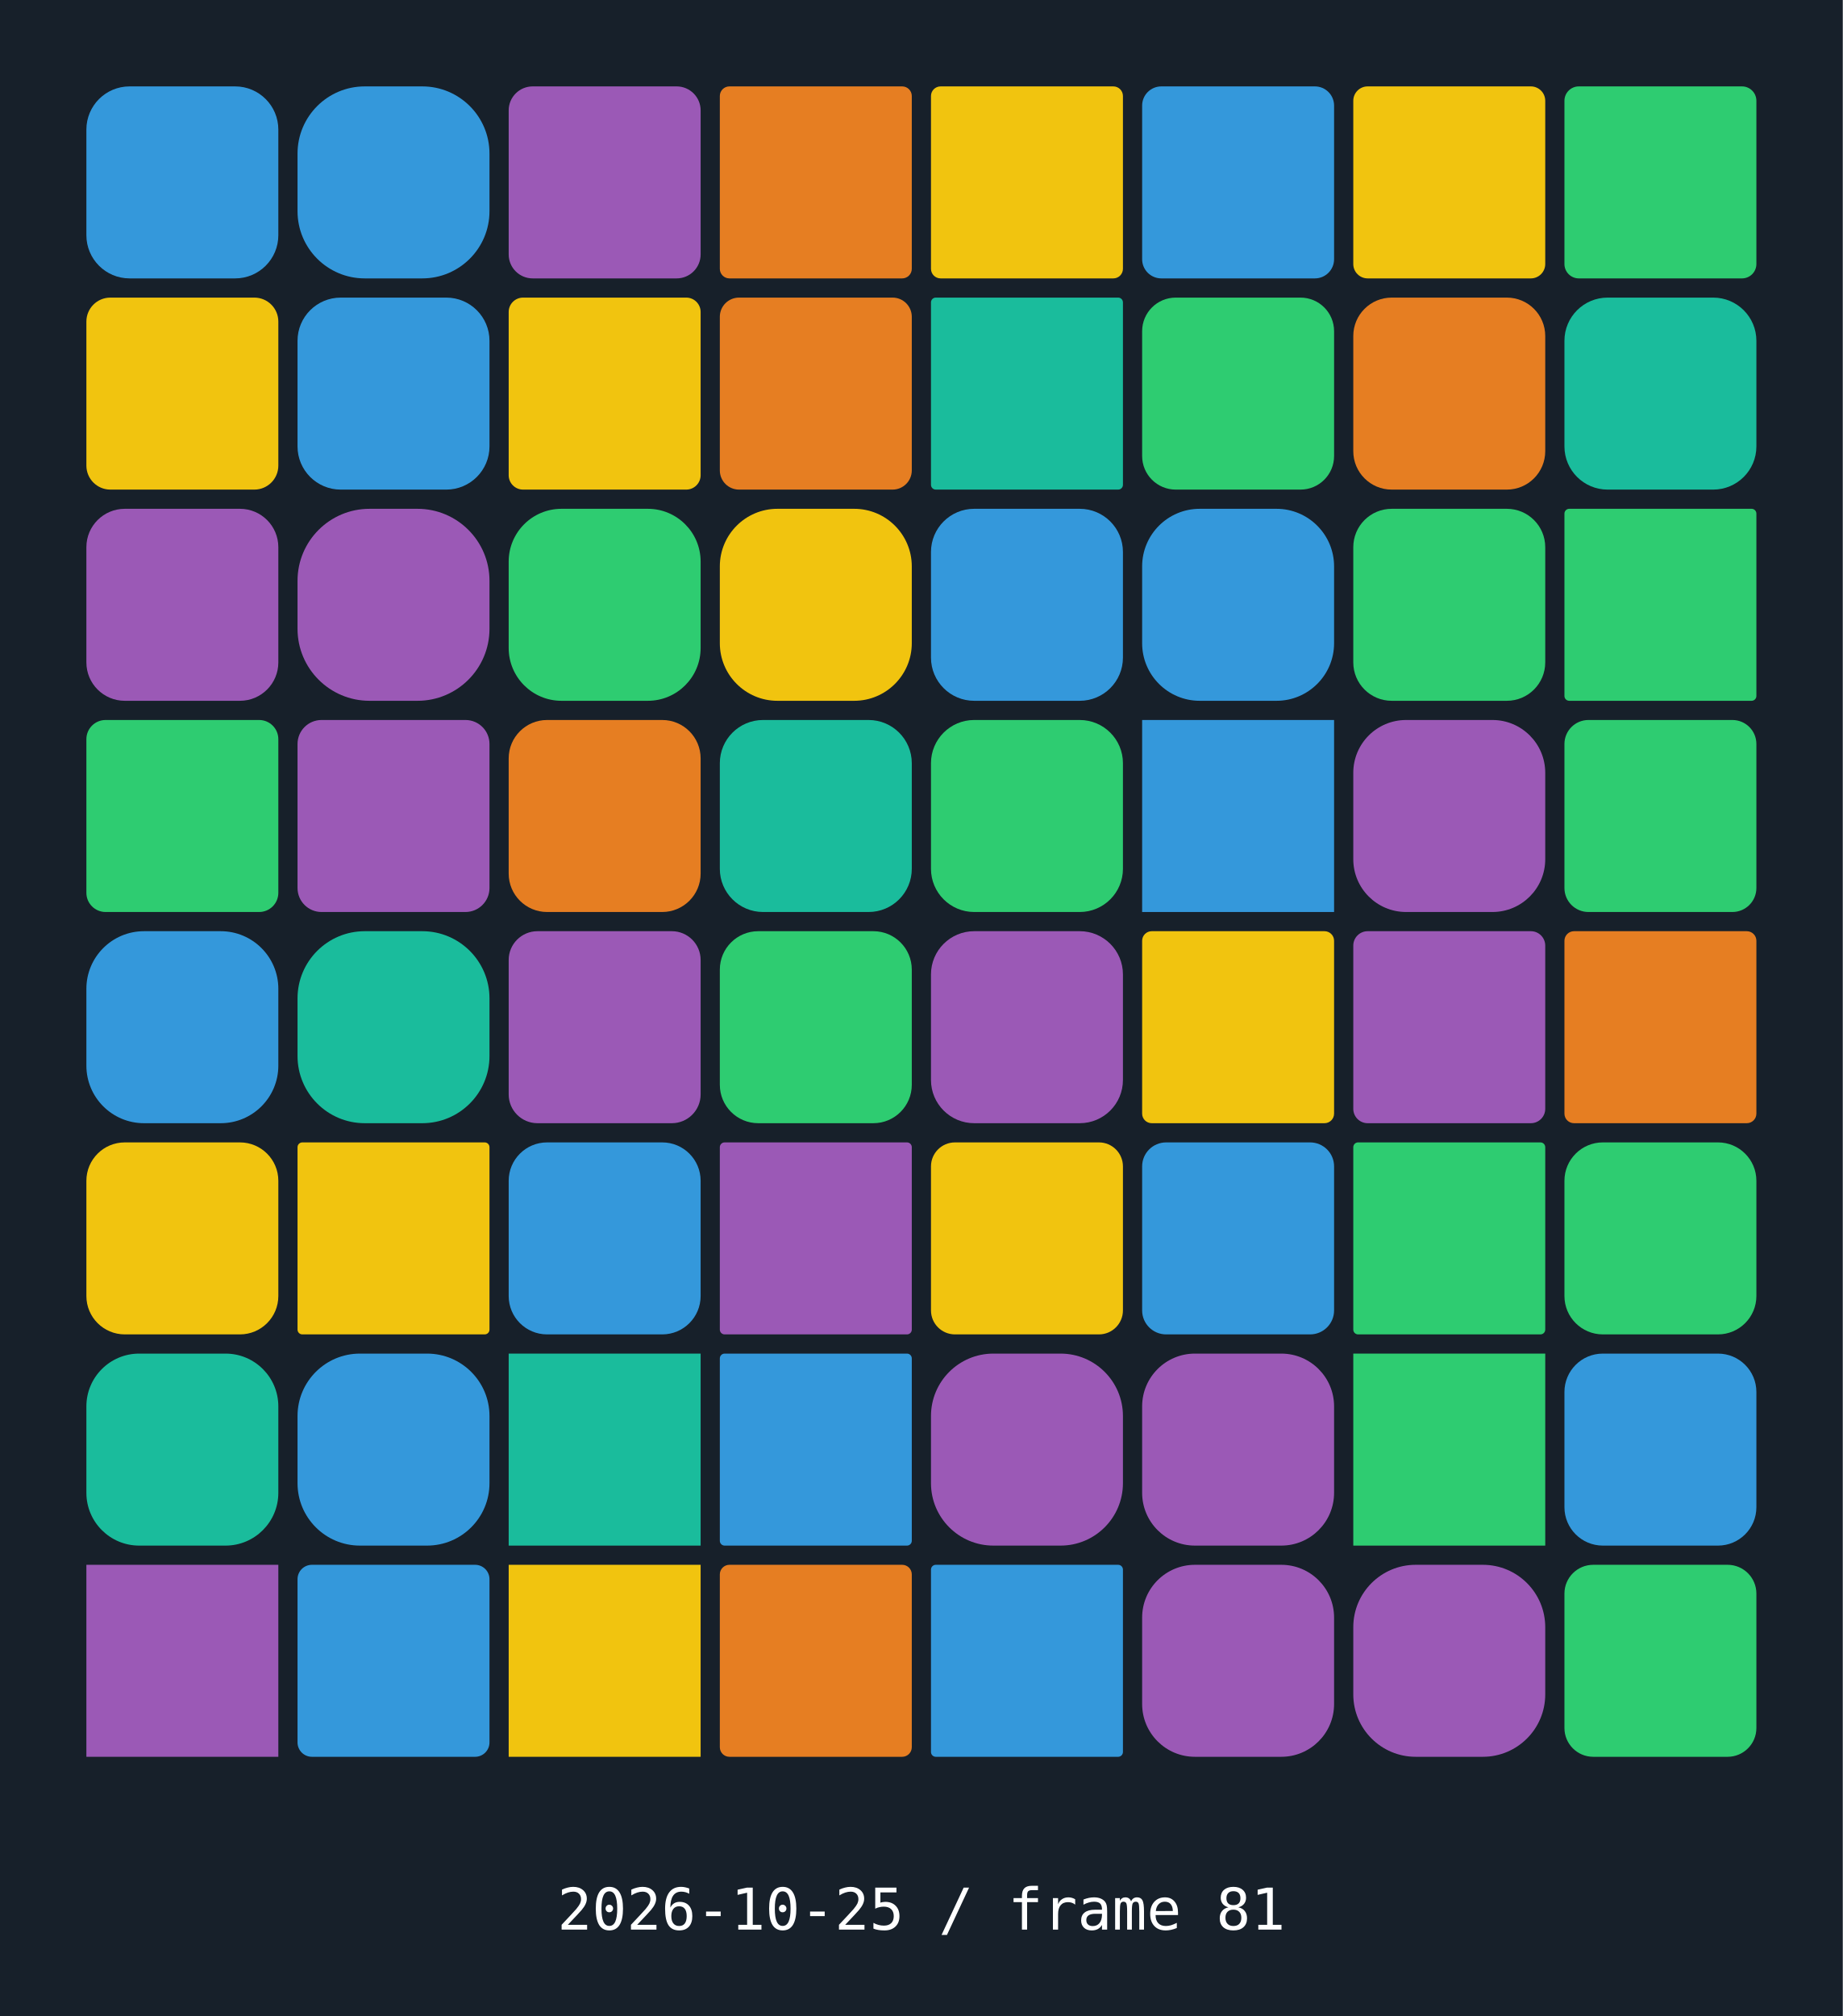
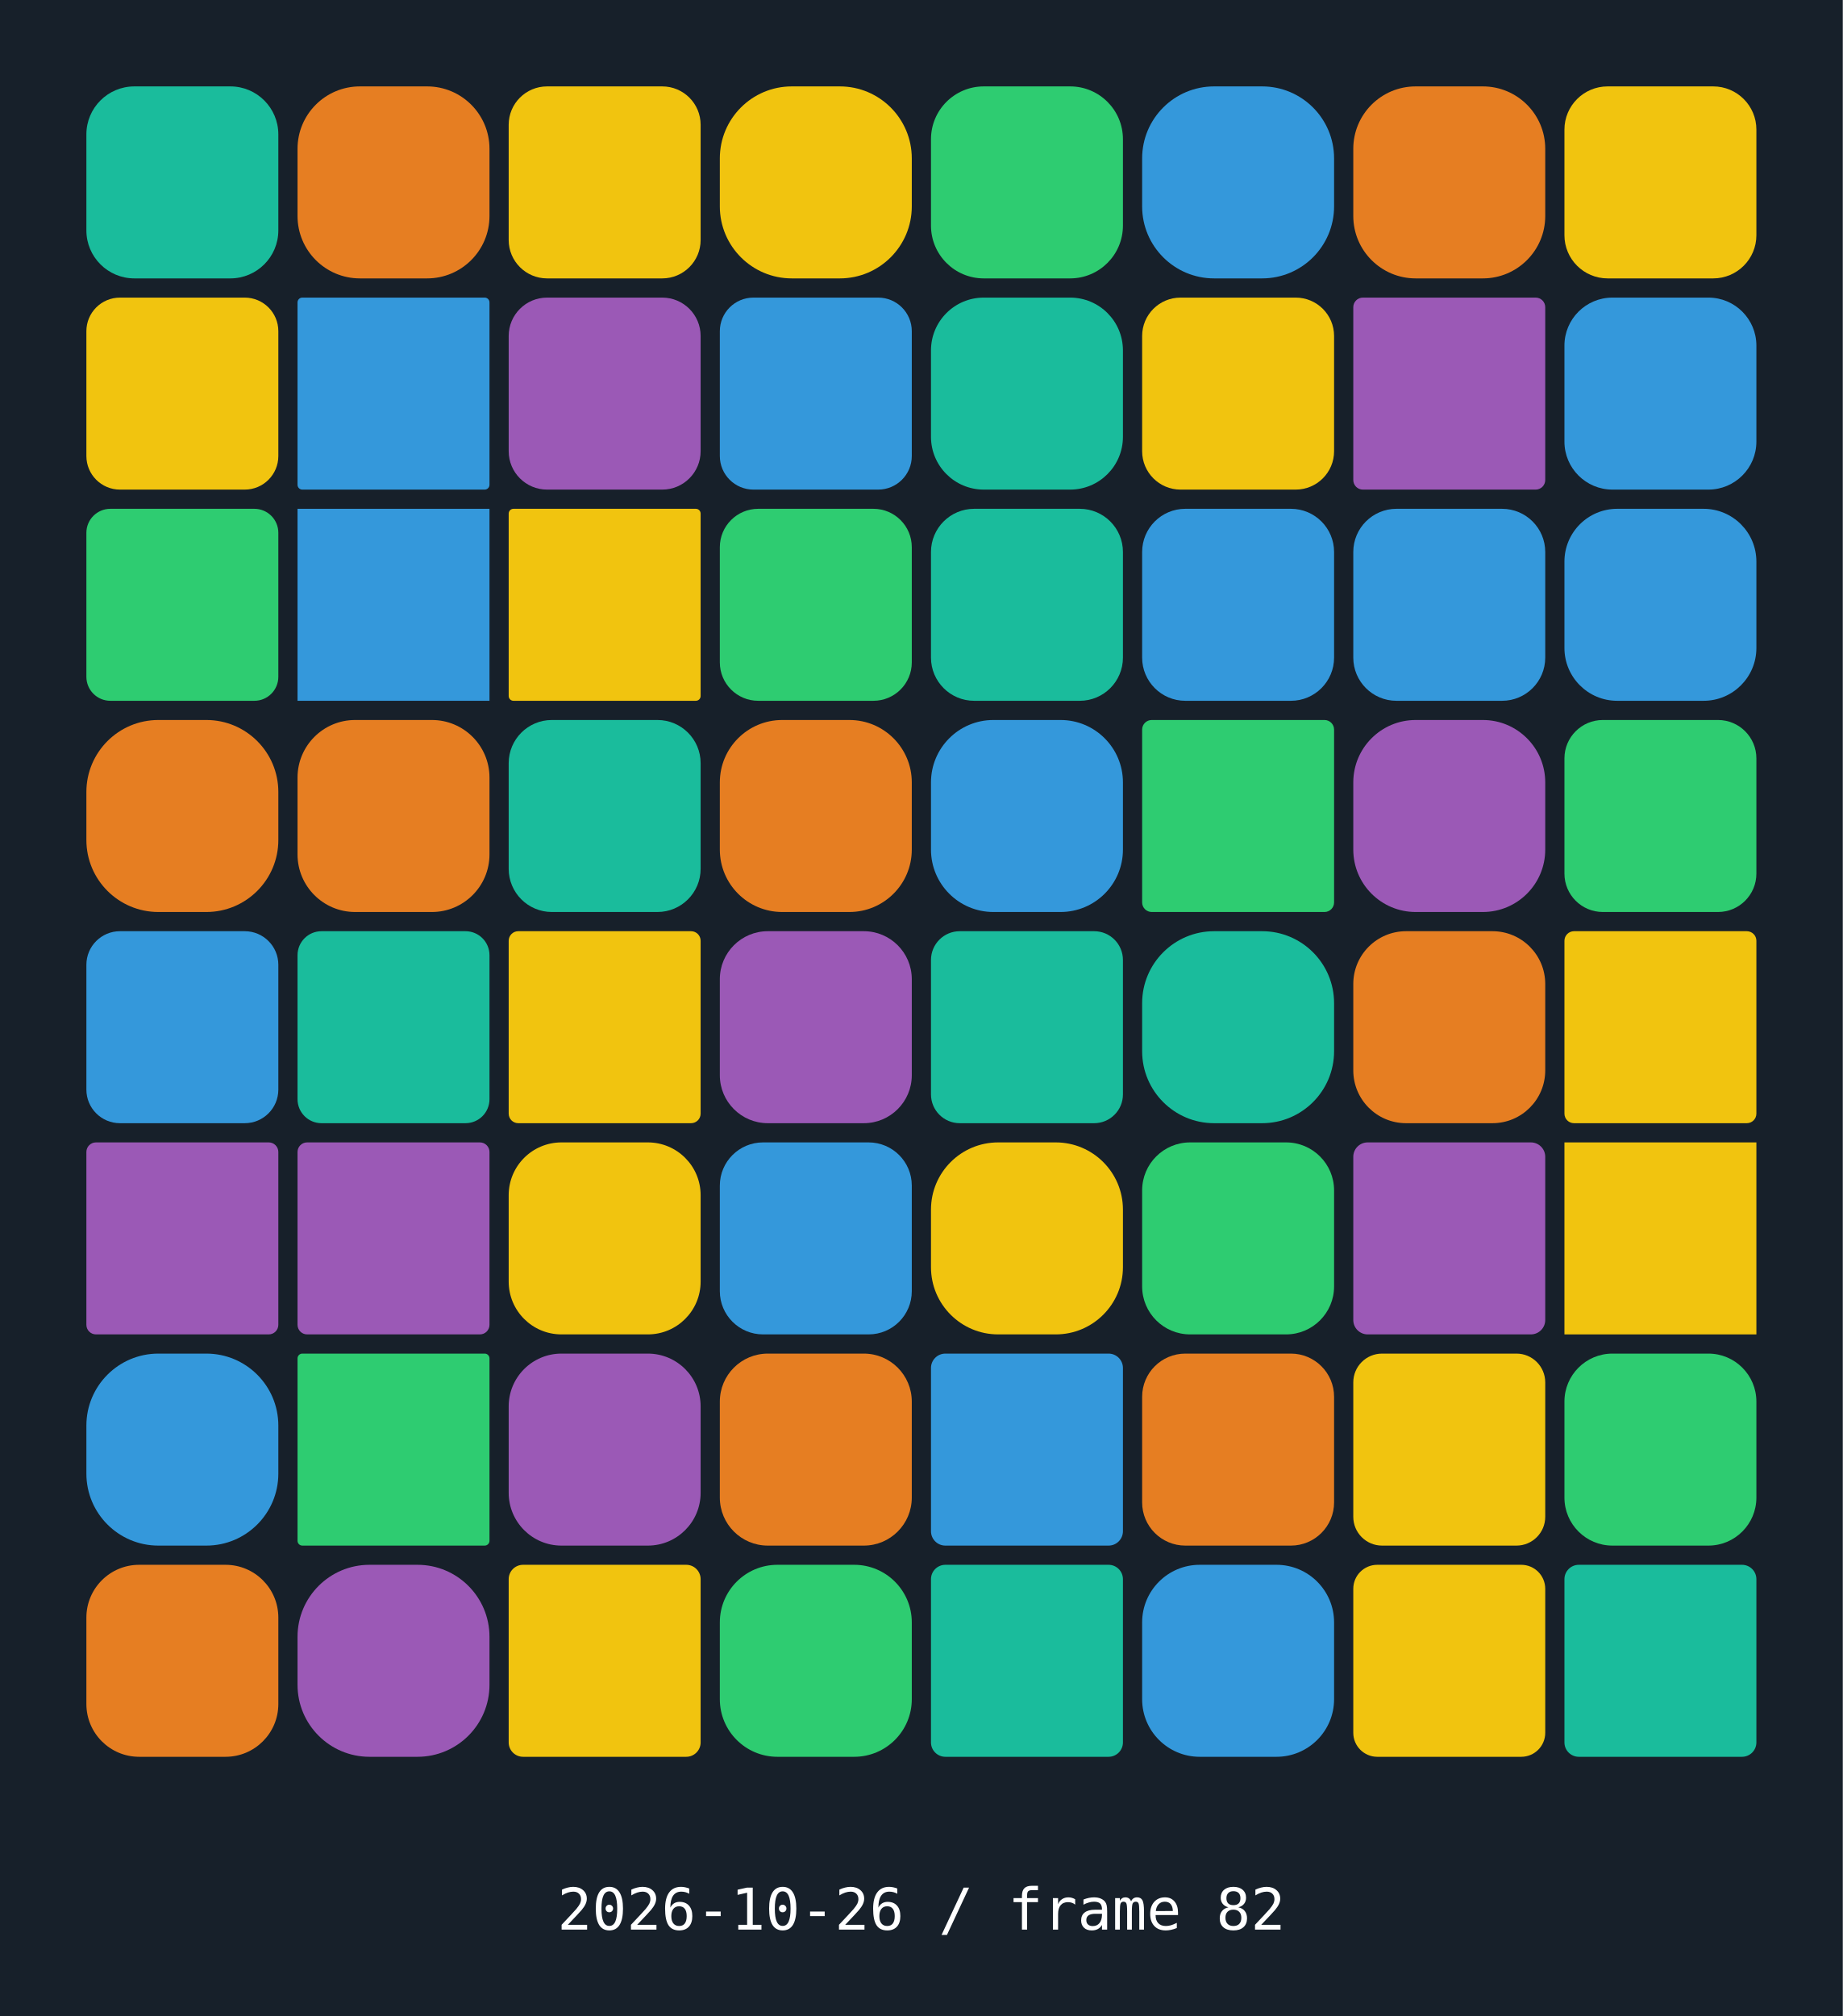
<svg xmlns="http://www.w3.org/2000/svg" width="384" height="420" viewBox="0 0 384 420">
  <rect width="384" height="420" fill="#17202a" />
-   <rect x="18" y="18" width="40" height="40" rx="9" fill="#3498db" />
-   <rect x="62" y="18" width="40" height="40" rx="14" fill="#3498db" />
-   <rect x="106" y="18" width="40" height="40" rx="5" fill="#9b59b6" />
-   <rect x="150" y="18" width="40" height="40" rx="2" fill="#e67e22" />
-   <rect x="194" y="18" width="40" height="40" rx="2" fill="#f1c40f" />
-   <rect x="238" y="18" width="40" height="40" rx="4" fill="#3498db" />
-   <rect x="282" y="18" width="40" height="40" rx="3" fill="#f1c40f" />
-   <rect x="326" y="18" width="40" height="40" rx="3" fill="#2ecc71" />
-   <rect x="18" y="62" width="40" height="40" rx="5" fill="#f1c40f" />
-   <rect x="62" y="62" width="40" height="40" rx="9" fill="#3498db" />
-   <rect x="106" y="62" width="40" height="40" rx="3" fill="#f1c40f" />
-   <rect x="150" y="62" width="40" height="40" rx="4" fill="#e67e22" />
-   <rect x="194" y="62" width="40" height="40" rx="1" fill="#1abc9c" />
-   <rect x="238" y="62" width="40" height="40" rx="7" fill="#2ecc71" />
-   <rect x="282" y="62" width="40" height="40" rx="8" fill="#e67e22" />
-   <rect x="326" y="62" width="40" height="40" rx="9" fill="#1abc9c" />
-   <rect x="18" y="106" width="40" height="40" rx="8" fill="#9b59b6" />
-   <rect x="62" y="106" width="40" height="40" rx="15" fill="#9b59b6" />
-   <rect x="106" y="106" width="40" height="40" rx="11" fill="#2ecc71" />
-   <rect x="150" y="106" width="40" height="40" rx="12" fill="#f1c40f" />
-   <rect x="194" y="106" width="40" height="40" rx="9" fill="#3498db" />
-   <rect x="238" y="106" width="40" height="40" rx="12" fill="#3498db" />
-   <rect x="282" y="106" width="40" height="40" rx="8" fill="#2ecc71" />
-   <rect x="326" y="106" width="40" height="40" rx="1" fill="#2ecc71" />
-   <rect x="18" y="150" width="40" height="40" rx="4" fill="#2ecc71" />
-   <rect x="62" y="150" width="40" height="40" rx="5" fill="#9b59b6" />
-   <rect x="106" y="150" width="40" height="40" rx="8" fill="#e67e22" />
-   <rect x="150" y="150" width="40" height="40" rx="9" fill="#1abc9c" />
-   <rect x="194" y="150" width="40" height="40" rx="9" fill="#2ecc71" />
-   <rect x="238" y="150" width="40" height="40" rx="0" fill="#3498db" />
-   <rect x="282" y="150" width="40" height="40" rx="11" fill="#9b59b6" />
-   <rect x="326" y="150" width="40" height="40" rx="5" fill="#2ecc71" />
-   <rect x="18" y="194" width="40" height="40" rx="12" fill="#3498db" />
-   <rect x="62" y="194" width="40" height="40" rx="14" fill="#1abc9c" />
-   <rect x="106" y="194" width="40" height="40" rx="6" fill="#9b59b6" />
-   <rect x="150" y="194" width="40" height="40" rx="8" fill="#2ecc71" />
-   <rect x="194" y="194" width="40" height="40" rx="9" fill="#9b59b6" />
-   <rect x="238" y="194" width="40" height="40" rx="2" fill="#f1c40f" />
-   <rect x="282" y="194" width="40" height="40" rx="3" fill="#9b59b6" />
-   <rect x="326" y="194" width="40" height="40" rx="2" fill="#e67e22" />
-   <rect x="18" y="238" width="40" height="40" rx="8" fill="#f1c40f" />
-   <rect x="62" y="238" width="40" height="40" rx="1" fill="#f1c40f" />
-   <rect x="106" y="238" width="40" height="40" rx="8" fill="#3498db" />
-   <rect x="150" y="238" width="40" height="40" rx="1" fill="#9b59b6" />
-   <rect x="194" y="238" width="40" height="40" rx="5" fill="#f1c40f" />
-   <rect x="238" y="238" width="40" height="40" rx="5" fill="#3498db" />
-   <rect x="282" y="238" width="40" height="40" rx="1" fill="#2ecc71" />
-   <rect x="326" y="238" width="40" height="40" rx="8" fill="#2ecc71" />
-   <rect x="18" y="282" width="40" height="40" rx="11" fill="#1abc9c" />
-   <rect x="62" y="282" width="40" height="40" rx="13" fill="#3498db" />
-   <rect x="106" y="282" width="40" height="40" rx="0" fill="#1abc9c" />
-   <rect x="150" y="282" width="40" height="40" rx="1" fill="#3498db" />
-   <rect x="194" y="282" width="40" height="40" rx="13" fill="#9b59b6" />
-   <rect x="238" y="282" width="40" height="40" rx="11" fill="#9b59b6" />
-   <rect x="282" y="282" width="40" height="40" rx="0" fill="#2ecc71" />
-   <rect x="326" y="282" width="40" height="40" rx="8" fill="#3498db" />
-   <rect x="18" y="326" width="40" height="40" rx="0" fill="#9b59b6" />
-   <rect x="62" y="326" width="40" height="40" rx="3" fill="#3498db" />
-   <rect x="106" y="326" width="40" height="40" rx="0" fill="#f1c40f" />
-   <rect x="150" y="326" width="40" height="40" rx="2" fill="#e67e22" />
-   <rect x="194" y="326" width="40" height="40" rx="1" fill="#3498db" />
-   <rect x="238" y="326" width="40" height="40" rx="11" fill="#9b59b6" />
-   <rect x="282" y="326" width="40" height="40" rx="13" fill="#9b59b6" />
-   <rect x="326" y="326" width="40" height="40" rx="6" fill="#2ecc71" />
-   <text x="192" y="402" text-anchor="middle" fill="#ffffff" font-family="monospace">2026-10-25 / frame 81</text>
+   <rect x="18" y="18" width="40" height="40" rx="10" fill="#1abc9c" />
+   <rect x="62" y="18" width="40" height="40" rx="13" fill="#e67e22" />
+   <rect x="106" y="18" width="40" height="40" rx="8" fill="#f1c40f" />
+   <rect x="150" y="18" width="40" height="40" rx="15" fill="#f1c40f" />
+   <rect x="194" y="18" width="40" height="40" rx="11" fill="#2ecc71" />
+   <rect x="238" y="18" width="40" height="40" rx="15" fill="#3498db" />
+   <rect x="282" y="18" width="40" height="40" rx="13" fill="#e67e22" />
+   <rect x="326" y="18" width="40" height="40" rx="9" fill="#f1c40f" />
+   <rect x="18" y="62" width="40" height="40" rx="7" fill="#f1c40f" />
+   <rect x="62" y="62" width="40" height="40" rx="1" fill="#3498db" />
+   <rect x="106" y="62" width="40" height="40" rx="8" fill="#9b59b6" />
+   <rect x="150" y="62" width="40" height="40" rx="7" fill="#3498db" />
+   <rect x="194" y="62" width="40" height="40" rx="11" fill="#1abc9c" />
+   <rect x="238" y="62" width="40" height="40" rx="8" fill="#f1c40f" />
+   <rect x="282" y="62" width="40" height="40" rx="2" fill="#9b59b6" />
+   <rect x="326" y="62" width="40" height="40" rx="10" fill="#3498db" />
+   <rect x="18" y="106" width="40" height="40" rx="5" fill="#2ecc71" />
+   <rect x="62" y="106" width="40" height="40" rx="0" fill="#3498db" />
+   <rect x="106" y="106" width="40" height="40" rx="1" fill="#f1c40f" />
+   <rect x="150" y="106" width="40" height="40" rx="8" fill="#2ecc71" />
+   <rect x="194" y="106" width="40" height="40" rx="9" fill="#1abc9c" />
+   <rect x="238" y="106" width="40" height="40" rx="9" fill="#3498db" />
+   <rect x="282" y="106" width="40" height="40" rx="9" fill="#3498db" />
+   <rect x="326" y="106" width="40" height="40" rx="11" fill="#3498db" />
+   <rect x="18" y="150" width="40" height="40" rx="15" fill="#e67e22" />
+   <rect x="62" y="150" width="40" height="40" rx="12" fill="#e67e22" />
+   <rect x="106" y="150" width="40" height="40" rx="9" fill="#1abc9c" />
+   <rect x="150" y="150" width="40" height="40" rx="13" fill="#e67e22" />
+   <rect x="194" y="150" width="40" height="40" rx="13" fill="#3498db" />
+   <rect x="238" y="150" width="40" height="40" rx="2" fill="#2ecc71" />
+   <rect x="282" y="150" width="40" height="40" rx="13" fill="#9b59b6" />
+   <rect x="326" y="150" width="40" height="40" rx="8" fill="#2ecc71" />
+   <rect x="18" y="194" width="40" height="40" rx="7" fill="#3498db" />
+   <rect x="62" y="194" width="40" height="40" rx="5" fill="#1abc9c" />
+   <rect x="106" y="194" width="40" height="40" rx="2" fill="#f1c40f" />
+   <rect x="150" y="194" width="40" height="40" rx="10" fill="#9b59b6" />
+   <rect x="194" y="194" width="40" height="40" rx="6" fill="#1abc9c" />
+   <rect x="238" y="194" width="40" height="40" rx="15" fill="#1abc9c" />
+   <rect x="282" y="194" width="40" height="40" rx="11" fill="#e67e22" />
+   <rect x="326" y="194" width="40" height="40" rx="2" fill="#f1c40f" />
+   <rect x="18" y="238" width="40" height="40" rx="2" fill="#9b59b6" />
+   <rect x="62" y="238" width="40" height="40" rx="2" fill="#9b59b6" />
+   <rect x="106" y="238" width="40" height="40" rx="11" fill="#f1c40f" />
+   <rect x="150" y="238" width="40" height="40" rx="9" fill="#3498db" />
+   <rect x="194" y="238" width="40" height="40" rx="14" fill="#f1c40f" />
+   <rect x="238" y="238" width="40" height="40" rx="10" fill="#2ecc71" />
+   <rect x="282" y="238" width="40" height="40" rx="3" fill="#9b59b6" />
+   <rect x="326" y="238" width="40" height="40" rx="0" fill="#f1c40f" />
+   <rect x="18" y="282" width="40" height="40" rx="15" fill="#3498db" />
+   <rect x="62" y="282" width="40" height="40" rx="1" fill="#2ecc71" />
+   <rect x="106" y="282" width="40" height="40" rx="11" fill="#9b59b6" />
+   <rect x="150" y="282" width="40" height="40" rx="10" fill="#e67e22" />
+   <rect x="194" y="282" width="40" height="40" rx="3" fill="#3498db" />
+   <rect x="238" y="282" width="40" height="40" rx="9" fill="#e67e22" />
+   <rect x="282" y="282" width="40" height="40" rx="6" fill="#f1c40f" />
+   <rect x="326" y="282" width="40" height="40" rx="10" fill="#2ecc71" />
+   <rect x="18" y="326" width="40" height="40" rx="11" fill="#e67e22" />
+   <rect x="62" y="326" width="40" height="40" rx="15" fill="#9b59b6" />
+   <rect x="106" y="326" width="40" height="40" rx="3" fill="#f1c40f" />
+   <rect x="150" y="326" width="40" height="40" rx="12" fill="#2ecc71" />
+   <rect x="194" y="326" width="40" height="40" rx="3" fill="#1abc9c" />
+   <rect x="238" y="326" width="40" height="40" rx="12" fill="#3498db" />
+   <rect x="282" y="326" width="40" height="40" rx="5" fill="#f1c40f" />
+   <rect x="326" y="326" width="40" height="40" rx="3" fill="#1abc9c" />
+   <text x="192" y="402" text-anchor="middle" fill="#ffffff" font-family="monospace">2026-10-26 / frame 82</text>
</svg>
